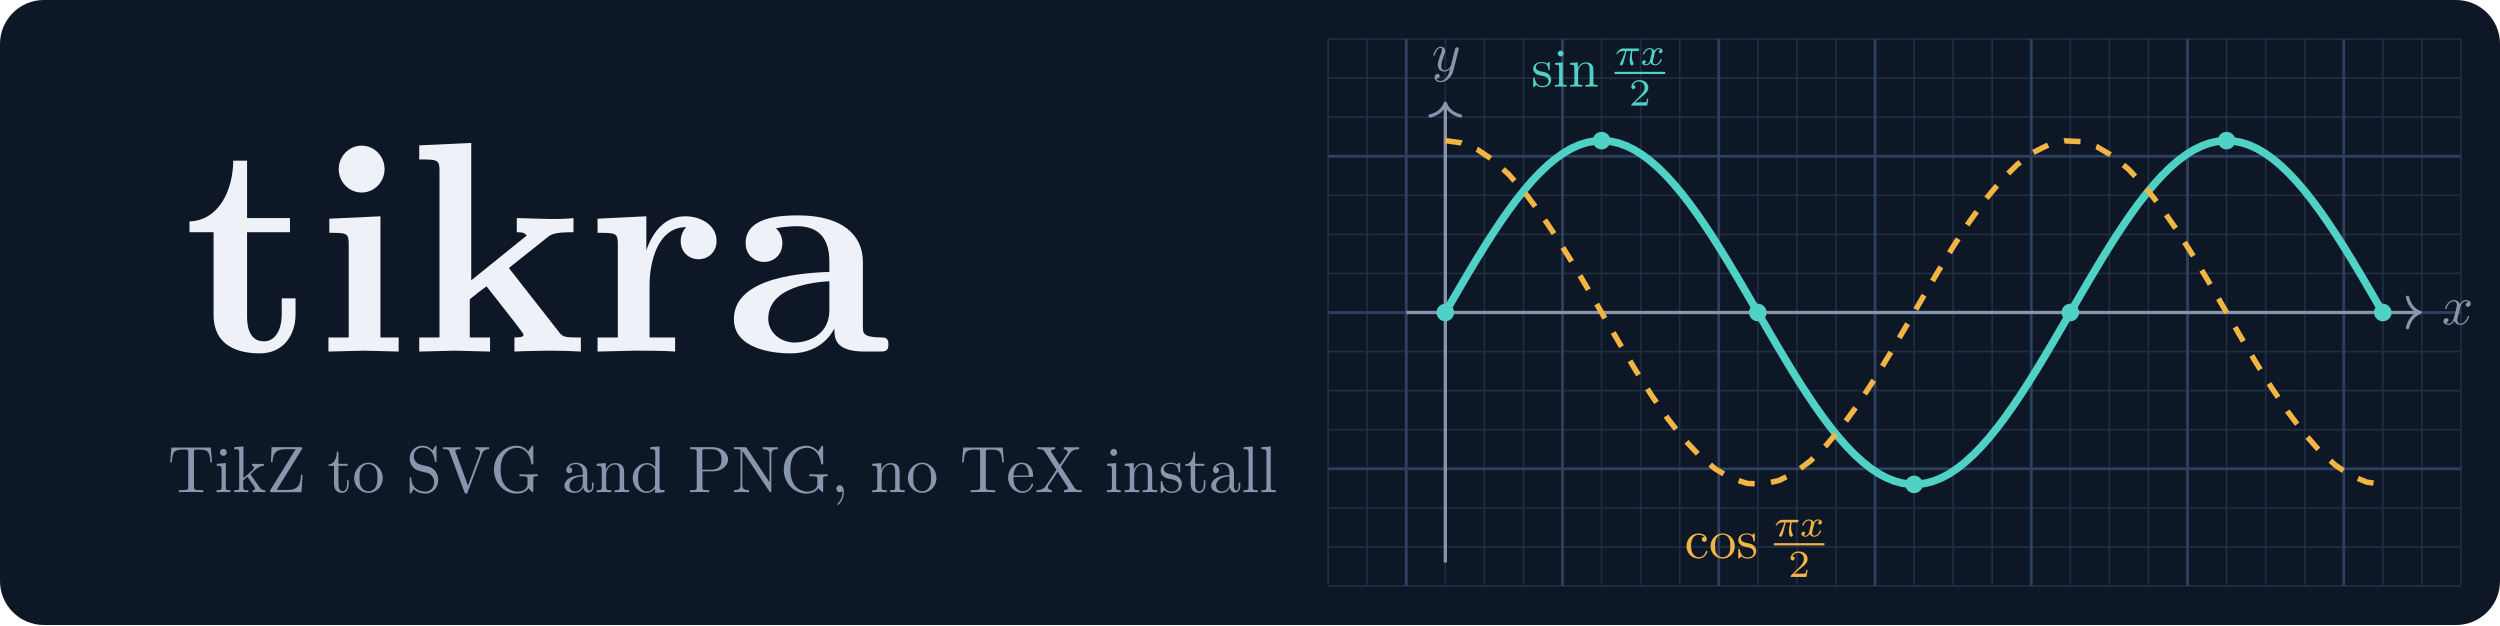
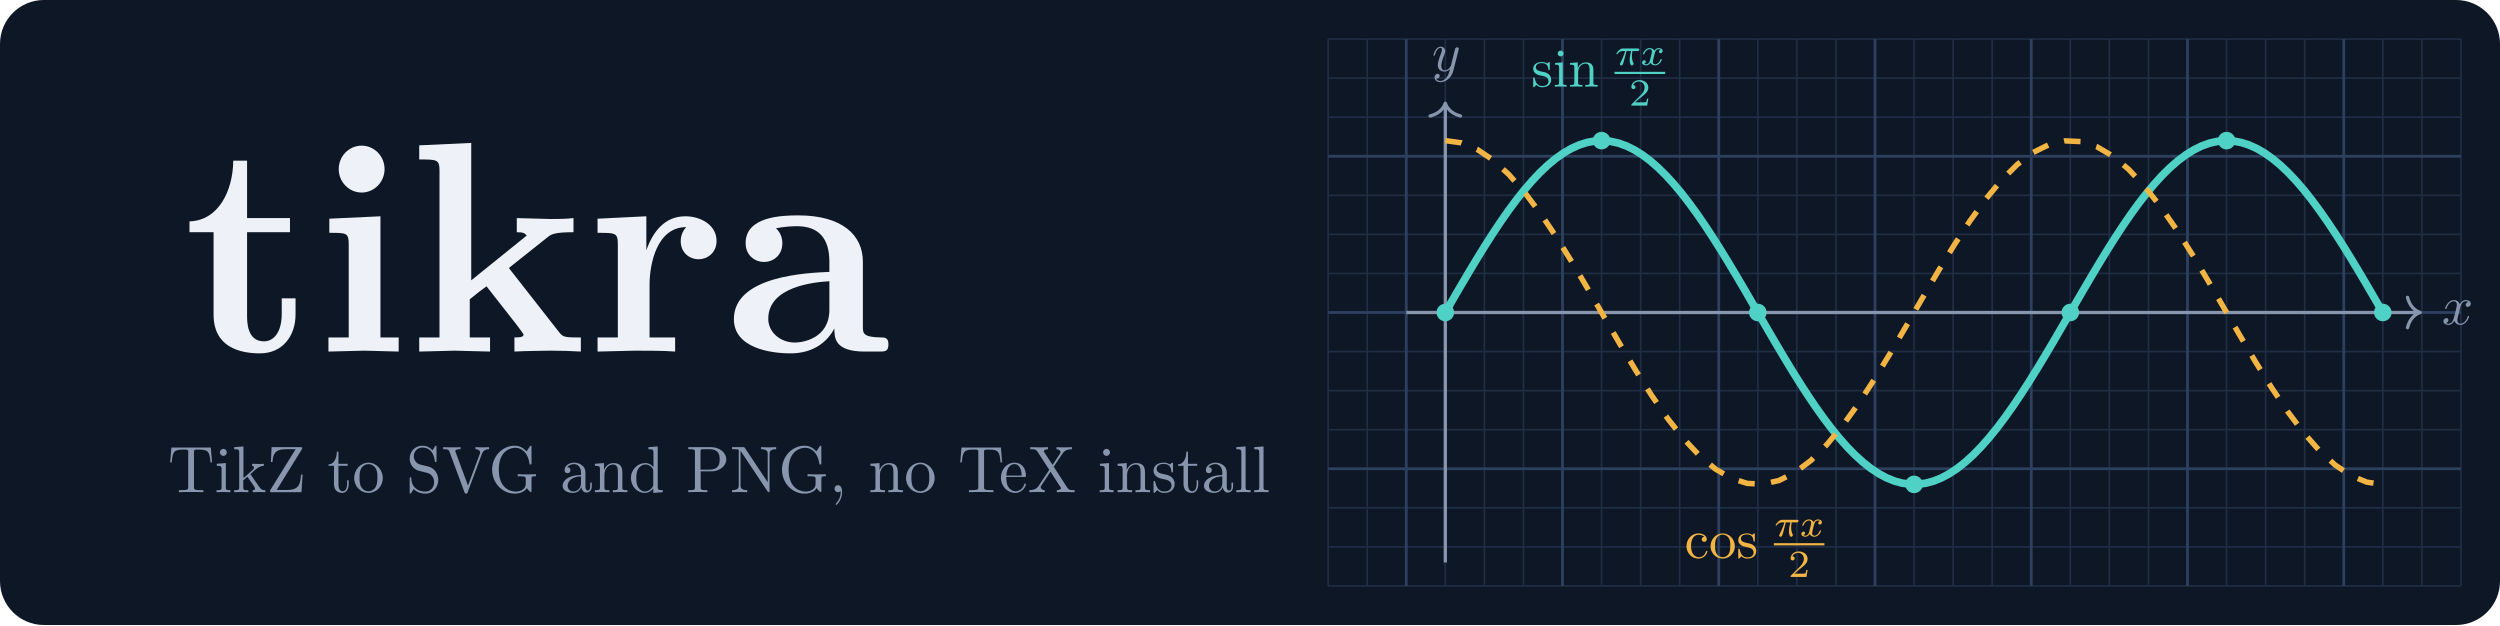
<svg xmlns="http://www.w3.org/2000/svg" viewBox="0 -113.386 453.543 113.386" width="453.543pt" height="113.386pt" role="img" aria-labelledby="tr-title-bfafc27b" aria-describedby="tr-desc-bfafc27b">
  <defs>
    <path id="tr-g1478" d="M382 124 L382 177 L335 177 L335 126 C335 58 303 34 275 34 C217 34 217 98 217 121 L217 397 L363 397 L363 444 L217 444 L217 635 L170 635 C169 535 120 436 21 433 L21 397 L103 397 L103 123 C103 16 190 -6 261 -6 C337 -6 382 51 382 124 Z" />
    <path id="tr-g1494" d="M286 0 L286 47 L224 47 L224 450 L50 442 L50 395 C109 395 116 395 116 356 L116 47 L47 47 L47 0 L169 3 Z M238 607 C238 650 203 685 160 685 C117 685 82 650 82 607 C82 564 117 529 160 529 C203 529 238 564 238 607 Z" />
    <path id="tr-g1456" d="M587 0 L587 47 L570 47 C527 47 524 51 511 67 L342 278 L472 379 C486 390 495 397 562 397 L562 444 C535 441 510 441 484 441 L369 444 L369 397 C392 397 395 394 403 386 L214 237 L214 694 L37 686 L37 639 C99 639 106 639 106 600 L106 47 L37 47 L37 0 L157 3 L278 0 L278 47 L209 47 L209 174 C238 197 246 203 266 217 L367 91 C376 79 392 59 392 56 C392 47 374 47 361 47 L361 0 C391 2 478 3 483 3 C519 3 553 2 587 0 Z" />
    <path id="tr-g1472" d="M442 368 C442 421 388 450 336 450 C266 450 226 400 203 337 L203 450 L37 442 L37 395 C99 395 106 395 106 356 L106 47 L37 47 L37 0 L163 3 C201 3 265 3 301 0 L301 47 L214 47 L214 222 C214 292 239 414 339 414 C339 414 320 397 320 368 C320 327 352 307 381 307 C410 307 442 328 442 368 Z" />
    <path id="tr-g1433" d="M553 24 C553 47 540 47 527 47 C466 48 466 61 466 84 L466 299 C466 388 395 453 246 453 C189 453 67 449 67 361 C67 317 102 298 129 298 C160 298 192 319 192 361 C192 391 173 408 170 410 C198 416 230 417 242 417 C317 417 352 375 352 299 L352 265 C281 262 27 253 27 108 C27 12 151 -6 220 -6 C300 -6 347 35 369 77 C369 46 369 0 473 0 L521 0 C541 0 553 0 553 24 Z M352 139 C352 43 260 30 235 30 C184 30 144 65 144 109 C144 217 302 231 352 234 Z" />
    <path id="tr-g53" d="M685 452 L666 677 L55 677 L36 452 L61 452 C75 613 90 646 241 646 C259 646 285 646 295 644 C316 640 316 629 316 606 L316 79 C316 45 316 31 211 31 L171 31 L171 0 C212 3 314 3 360 3 C406 3 509 3 550 0 L550 31 L510 31 C405 31 405 45 405 79 L405 606 C405 626 405 640 423 644 C434 646 461 646 480 646 C631 646 646 613 660 452 Z" />
    <path id="tr-g74" d="M247 0 L247 31 C181 31 177 36 177 75 L177 442 L37 431 L37 400 C102 400 111 394 111 345 L111 76 C111 31 100 31 33 31 L33 0 L143 3 C178 3 213 1 247 0 Z M192 604 C192 631 169 657 139 657 C105 657 85 629 85 604 C85 577 108 551 138 551 C172 551 192 579 192 604 Z" />
    <path id="tr-g76" d="M511 0 L511 31 C474 31 452 31 414 84 L287 263 C286 265 281 271 281 274 C281 278 352 338 362 346 C425 397 467 399 488 400 L488 431 C459 428 446 428 418 428 C382 428 320 430 306 431 L306 400 C325 399 335 388 335 375 C335 355 321 343 313 336 L172 214 L172 694 L28 683 L28 652 C98 652 106 645 106 596 L106 76 C106 31 95 31 28 31 L28 0 L137 3 L247 0 L247 31 C180 31 169 31 169 76 L169 179 L233 234 C310 128 352 72 352 54 C352 35 335 31 316 31 L316 0 L424 3 C453 3 482 2 511 0 Z" />
    <path id="tr-g59" d="M560 267 L535 267 C527 128 508 34 323 34 L159 34 L547 648 C554 659 554 660 554 667 C554 683 548 683 528 683 L80 683 L69 458 L94 458 C101 571 131 652 295 652 L452 652 L63 37 C56 26 56 25 56 17 C56 0 61 0 82 0 L543 0 Z" />
    <path id="tr-g85" d="M332 124 L332 181 L307 181 L307 126 C307 52 277 14 240 14 C173 14 173 105 173 122 L173 400 L316 400 L316 431 L173 431 L173 615 L148 615 C147 533 117 426 19 422 L19 400 L104 400 L104 124 C104 1 197 -11 233 -11 C304 -11 332 60 332 124 Z" />
    <path id="tr-g80" d="M471 214 C471 342 371 448 250 448 C125 448 28 339 28 214 C28 85 132 -11 249 -11 C370 -11 471 87 471 214 Z M388 222 C388 186 388 132 366 88 C344 43 300 14 250 14 C207 14 163 35 136 81 C111 125 111 186 111 222 C111 261 111 315 135 359 C162 405 209 426 249 426 C293 426 336 404 362 361 C388 318 388 260 388 222 Z" />
    <path id="tr-g52" d="M499 186 C499 286 433 368 349 388 L221 419 C159 434 120 488 120 546 C120 616 174 677 252 677 C419 677 441 513 447 468 C448 462 448 456 459 456 C472 456 472 461 472 480 L472 681 C472 698 472 705 461 705 C454 705 453 704 446 692 L411 635 C381 664 340 705 251 705 C140 705 56 617 56 511 C56 428 109 355 187 328 C198 324 249 312 319 295 C346 288 376 281 404 244 C425 218 435 185 435 152 C435 81 385 9 301 9 C272 9 196 14 143 63 C85 117 82 181 81 217 C80 227 72 227 69 227 C56 227 56 220 56 202 L56 2 C56 -15 56 -22 67 -22 C74 -22 75 -20 82 -9 C82 -9 85 -5 118 48 C149 14 213 -22 302 -22 C419 -22 499 76 499 186 Z" />
    <path id="tr-g55" d="M730 652 L730 683 C699 681 659 680 633 680 L519 683 L519 652 C571 651 592 625 592 602 C592 594 589 588 587 582 L404 100 L213 605 C207 619 207 623 207 623 C207 652 264 652 289 652 L289 683 C253 680 184 680 146 680 L19 683 L19 652 C84 652 103 652 117 614 L349 0 C356 -19 361 -22 374 -22 C391 -22 393 -17 398 -3 L621 585 C635 622 662 651 730 652 Z" />
    <path id="tr-g40" d="M735 242 L735 273 L613 270 C573 270 488 270 452 273 L452 242 L484 242 C574 242 577 231 577 194 L577 130 C577 18 450 9 422 9 C357 9 159 44 159 342 C159 641 356 674 416 674 C523 674 614 584 634 437 C636 423 636 420 650 420 C666 420 666 423 666 444 L666 681 C666 698 666 705 655 705 C651 705 647 705 639 693 L589 619 C557 651 503 705 404 705 C218 705 56 547 56 342 C56 137 216 -22 406 -22 C479 -22 559 4 593 63 C606 41 646 1 657 1 C666 1 666 9 666 24 L666 198 C666 237 670 242 735 242 Z" />
    <path id="tr-g66" d="M483 89 L483 145 L458 145 L458 89 C458 31 433 25 422 25 C389 25 385 70 385 75 L385 275 C385 317 385 356 349 393 C310 432 260 448 212 448 C130 448 61 401 61 335 C61 305 81 288 107 288 C135 288 153 308 153 334 C153 346 148 379 102 380 C129 415 178 426 210 426 C259 426 316 387 316 298 L316 261 C265 258 195 255 132 225 C57 191 32 139 32 95 C32 14 129 -11 192 -11 C258 -11 304 29 323 76 C327 36 354 -6 401 -6 C422 -6 483 8 483 89 Z M316 140 C316 45 244 11 199 11 C150 11 109 46 109 96 C109 151 151 234 316 240 Z" />
    <path id="tr-g79" d="M535 0 L535 31 C483 31 458 31 457 61 L457 252 C457 338 457 369 426 405 C412 422 379 442 321 442 C248 442 201 399 173 337 L173 442 L32 431 L32 400 C102 400 110 393 110 344 L110 76 C110 31 99 31 32 31 L32 0 L145 3 L257 0 L257 31 C190 31 179 31 179 76 L179 260 C179 364 250 420 314 420 C377 420 388 366 388 309 L388 76 C388 31 377 31 310 31 L310 0 L423 3 Z" />
    <path id="tr-g69" d="M527 0 L527 31 C457 31 449 38 449 87 L449 694 L305 683 L305 652 C375 652 383 645 383 596 L383 380 C354 416 311 442 257 442 C139 442 34 344 34 215 C34 88 132 -11 246 -11 C310 -11 355 23 380 55 L380 -11 Z M380 118 C380 100 380 98 369 81 C339 33 294 11 251 11 C206 11 170 37 146 75 C120 116 117 173 117 214 C117 251 119 311 148 356 C169 387 207 420 261 420 C296 420 338 405 369 360 C380 343 380 341 380 323 Z" />
    <path id="tr-g49" d="M624 497 C624 595 525 683 388 683 L35 683 L35 652 L59 652 C136 652 138 641 138 605 L138 78 C138 42 136 31 59 31 L35 31 L35 0 C70 3 144 3 182 3 C220 3 295 3 330 0 L330 31 L306 31 C229 31 227 42 227 78 L227 316 L396 316 C516 316 624 397 624 497 Z M521 497 C521 450 521 342 362 342 L224 342 L224 612 C224 645 226 652 273 652 L362 652 C521 652 521 546 521 497 Z" />
    <path id="tr-g47" d="M716 652 L716 683 L599 680 L482 683 L482 652 C585 652 585 605 585 578 L585 151 L232 670 C223 682 222 683 203 683 L33 683 L33 652 L62 652 C77 652 97 651 112 650 C135 647 136 646 136 627 L136 105 C136 78 136 31 33 31 L33 0 L150 3 L267 0 L267 31 C164 31 164 78 164 105 L164 625 C169 620 170 619 174 613 L582 13 C591 1 592 0 599 0 C613 0 613 7 613 26 L613 578 C613 605 613 652 716 652 Z" />
    <path id="tr-g13" d="M203 1 C203 67 178 106 139 106 C106 106 86 81 86 53 C86 26 106 0 139 0 C151 0 164 4 174 13 C177 15 179 16 179 16 C179 16 181 15 181 1 C181 -73 146 -133 113 -166 C102 -177 102 -179 102 -182 C102 -189 107 -193 112 -193 C123 -193 203 -116 203 1 Z" />
    <path id="tr-g70" d="M415 119 C415 129 407 131 402 131 C393 131 391 125 389 117 C354 14 264 14 254 14 C204 14 164 44 141 81 C111 129 111 195 111 231 L390 231 C412 231 415 231 415 252 C415 351 361 448 236 448 C120 448 28 345 28 220 C28 86 133 -11 248 -11 C370 -11 415 100 415 119 Z M349 252 L112 252 C118 401 202 426 236 426 C339 426 349 291 349 252 Z" />
    <path id="tr-g57" d="M726 0 L726 31 L707 31 C655 31 634 36 613 67 L402 386 L539 587 C561 619 595 651 684 652 L684 683 L573 680 C533 680 485 680 445 683 L445 652 C485 651 507 629 507 606 C507 596 505 594 498 583 L384 414 L255 607 C253 610 248 618 248 622 C248 634 270 651 313 652 L313 683 C278 680 205 680 167 680 L37 683 L37 652 L56 652 C111 652 130 645 149 617 L333 339 L169 97 C155 77 125 31 24 31 L24 0 L135 3 C172 3 227 3 263 0 L263 31 C217 32 200 59 200 77 C200 86 203 90 210 101 L352 311 L510 72 C512 68 515 64 515 61 C515 49 493 32 450 31 L450 0 C485 3 558 3 596 3 Z" />
    <path id="tr-g84" d="M360 128 C360 181 330 211 318 223 C285 255 246 263 204 271 C148 282 81 295 81 353 C81 388 107 429 193 429 C303 429 308 339 310 308 C311 299 322 299 322 299 C335 299 335 304 335 323 L335 424 C335 441 335 448 324 448 C319 448 317 448 304 436 C301 432 291 423 287 420 C249 448 208 448 193 448 C71 448 33 381 33 325 C33 290 49 262 76 240 C108 214 136 208 208 194 C230 190 312 174 312 102 C312 51 277 11 199 11 C115 11 79 68 60 153 C57 166 56 170 46 170 C33 170 33 163 33 145 L33 13 C33 -4 33 -11 44 -11 C49 -11 50 -10 69 9 C71 11 71 13 89 32 C133 -10 178 -11 199 -11 C314 -11 360 56 360 128 Z" />
    <path id="tr-g77" d="M255 0 L255 31 C188 31 177 31 177 76 L177 694 L33 683 L33 652 C103 652 111 645 111 596 L111 76 C111 31 100 31 33 31 L33 0 L144 3 Z" />
    <path id="tr-g1319" d="M527 376 C527 428 468 442 434 442 C376 442 341 389 329 366 C304 432 250 442 221 442 C117 442 60 313 60 288 C60 278 72 278 72 278 C80 278 83 280 85 289 C119 395 185 420 219 420 C238 420 273 411 273 353 C273 322 256 255 219 115 C203 53 168 11 124 11 C118 11 95 11 74 24 C99 29 121 50 121 78 C121 105 99 113 84 113 C54 113 29 87 29 55 C29 9 79 -11 123 -11 C189 -11 225 59 228 65 C240 28 276 -11 336 -11 C439 -11 496 118 496 143 C496 153 487 153 484 153 C475 153 473 149 471 142 C438 35 370 11 338 11 C299 11 283 43 283 77 C283 99 289 121 300 165 L334 302 C340 328 363 420 433 420 C438 420 462 420 483 407 C455 402 435 377 435 353 C435 337 446 318 473 318 C495 318 527 336 527 376 Z" />
    <path id="tr-g1320" d="M490 404 C490 422 476 431 461 431 C451 431 435 425 426 410 C424 405 416 374 412 356 L392 276 L347 96 C343 81 300 11 234 11 C183 11 172 55 172 92 C172 138 189 200 223 288 C239 329 243 340 243 360 C243 405 211 442 161 442 C66 442 29 297 29 288 C29 278 41 278 41 278 C51 278 52 280 57 296 C84 390 124 420 158 420 C166 420 183 420 183 388 C183 363 173 337 166 318 C126 212 108 155 108 108 C108 19 171 -11 230 -11 C269 -11 303 6 331 34 C318 -18 306 -67 266 -120 C240 -154 202 -183 156 -183 C142 -183 97 -180 80 -141 C96 -141 109 -141 123 -129 C133 -120 143 -107 143 -88 C143 -57 116 -53 106 -53 C83 -53 50 -69 50 -118 C50 -168 94 -205 156 -205 C259 -205 362 -114 390 -1 L486 381 C490 395 490 397 490 404 Z" />
    <path id="tr-g4558" d="M644 402 C644 431 618 431 601 431 L224 431 C183 431 155 422 110 380 C84 357 45 303 45 294 C45 282 58 282 62 282 C73 282 74 284 80 293 C131 363 193 363 215 363 L276 363 C245 253 191 135 161 75 C155 62 145 41 142 37 C141 33 139 29 139 22 C139 6 151 -10 174 -10 C214 -10 225 35 249 125 L311 363 L430 363 C415 303 393 212 393 133 C393 93 398 66 404 44 C420 -6 433 -10 449 -10 C472 -10 496 11 496 35 C496 43 494 47 488 57 C469 94 451 151 451 233 C451 252 451 292 465 363 L590 363 C608 363 616 363 627 371 C641 381 644 397 644 402 Z" />
    <path id="tr-g1427" d="M583 368 C583 424 519 441 479 441 C429 441 389 408 367 370 C349 411 303 441 247 441 C135 441 71 318 71 288 C71 275 85 275 88 275 C101 275 102 279 107 292 C132 370 195 413 244 413 C277 413 304 395 304 347 C304 327 292 277 283 243 L249 106 C239 72 206 18 155 18 C152 18 122 18 101 32 C142 45 145 81 145 87 C145 109 128 124 105 124 C77 124 48 100 48 63 C48 13 104 -10 153 -10 C199 -10 240 19 265 61 C289 8 344 -10 384 -10 C499 -10 560 115 560 143 C560 156 547 156 544 156 C530 156 529 151 525 139 C504 70 444 18 388 18 C348 18 327 45 327 83 C327 109 351 200 379 311 C399 388 444 413 477 413 C477 413 510 413 531 399 C499 390 487 362 487 344 C487 322 504 307 527 307 C550 307 583 326 583 368 Z" />
    <path id="tr-g1013" d="M505 182 L471 182 C468 160 458 101 445 91 C437 85 360 85 346 85 L162 85 C267 178 302 206 362 253 C436 312 505 374 505 469 C505 590 399 664 271 664 C147 664 63 577 63 485 C63 434 106 429 116 429 C140 429 169 446 169 482 C169 500 162 535 110 535 C141 606 209 628 256 628 C356 628 408 550 408 469 C408 382 346 313 314 277 L73 39 C63 30 63 28 63 0 L475 0 Z" />
    <path id="tr-g68" d="M415 119 C415 129 405 129 402 129 C393 129 391 125 389 119 C360 26 295 14 258 14 C205 14 117 57 117 218 C117 381 199 423 252 423 C261 423 324 422 359 386 C318 383 312 353 312 340 C312 314 330 294 358 294 C384 294 404 311 404 341 C404 409 328 448 251 448 C126 448 34 340 34 216 C34 88 133 -11 249 -11 C383 -11 415 109 415 119 Z" />
  </defs>
  <path d="M0 0 M0 -7.97 L0 -105.416 C0 -109.817 3.568 -113.386 7.97 -113.386 L445.573 -113.386 C449.975 -113.386 453.543 -109.817 453.543 -105.416 L453.543 -7.97 C453.543 -3.568 449.975 0 445.573 0 L7.97 0 C3.568 0 0 -3.568 0 -7.97 Z" fill="#0e1726" />
  <path d="M240.945 -7.087 M240.945 -7.087 L240.945 -106.299 M248.031 -7.087 L248.031 -106.299 M255.118 -7.087 L255.118 -106.299 M262.205 -7.087 L262.205 -106.299 M269.291 -7.087 L269.291 -106.299 M276.378 -7.087 L276.378 -106.299 M283.465 -7.087 L283.465 -106.299 M290.551 -7.087 L290.551 -106.299 M297.638 -7.087 L297.638 -106.299 M304.724 -7.087 L304.724 -106.299 M311.811 -7.087 L311.811 -106.299 M318.898 -7.087 L318.898 -106.299 M325.984 -7.087 L325.984 -106.299 M333.071 -7.087 L333.071 -106.299 M340.157 -7.087 L340.157 -106.299 M347.244 -7.087 L347.244 -106.299 M354.331 -7.087 L354.331 -106.299 M361.417 -7.087 L361.417 -106.299 M368.504 -7.087 L368.504 -106.299 M375.591 -7.087 L375.591 -106.299 M382.677 -7.087 L382.677 -106.299 M389.764 -7.087 L389.764 -106.299 M396.85 -7.087 L396.85 -106.299 M403.937 -7.087 L403.937 -106.299 M411.024 -7.087 L411.024 -106.299 M418.11 -7.087 L418.11 -106.299 M425.197 -7.087 L425.197 -106.299 M432.283 -7.087 L432.283 -106.299 M439.37 -7.087 L439.37 -106.299 M446.457 -7.087 L446.457 -106.299 M240.945 -7.087 L446.457 -7.087 M240.945 -14.173 L446.457 -14.173 M240.945 -21.26 L446.457 -21.26 M240.945 -28.346 L446.457 -28.346 M240.945 -35.433 L446.457 -35.433 M240.945 -42.52 L446.457 -42.52 M240.945 -49.606 L446.457 -49.606 M240.945 -56.693 L446.457 -56.693 M240.945 -63.78 L446.457 -63.78 M240.945 -70.866 L446.457 -70.866 M240.945 -77.953 L446.457 -77.953 M240.945 -85.039 L446.457 -85.039 M240.945 -92.126 L446.457 -92.126 M240.945 -99.213 L446.457 -99.213 M240.945 -106.299 L446.457 -106.299" fill="none" stroke="#1f2d45" stroke-width="0.299" stroke-miterlimit="10" />
  <path d="M240.945 -7.087 M255.118 -7.087 L255.118 -106.299 M283.465 -7.087 L283.465 -106.299 M311.811 -7.087 L311.811 -106.299 M340.157 -7.087 L340.157 -106.299 M368.504 -7.087 L368.504 -106.299 M396.85 -7.087 L396.85 -106.299 M425.197 -7.087 L425.197 -106.299 M240.945 -28.346 L446.457 -28.346 M240.945 -56.693 L446.457 -56.693 M240.945 -85.039 L446.457 -85.039" fill="none" stroke="#2e4060" stroke-width="0.498" stroke-miterlimit="10" />
  <g transform="matrix(2.2 0 0 2.2 33.256 -49.606)" fill="#eef2f8" color="#eef2f8">
    <use href="#tr-g1478" transform="translate(0 0) scale(0.02423 -0.02479)" />
    <use href="#tr-g1494" transform="translate(10.829 0) scale(0.02423 -0.02479)" />
    <use href="#tr-g1456" transform="translate(18.558 0) scale(0.02423 -0.02479)" />
    <use href="#tr-g1472" transform="translate(33.263 0) scale(0.02423 -0.02479)" />
    <use href="#tr-g1433" transform="translate(44.747 0) scale(0.02423 -0.02479)" />
  </g>
  <g transform="translate(30.449 -24.094)" fill="#8796ad" color="#8796ad">
    <use href="#tr-g53" transform="translate(0 0) scale(0.01171 -0.01196)" />
    <use href="#tr-g74" transform="translate(8.451 0) scale(0.01171 -0.01196)" />
    <use href="#tr-g76" transform="translate(11.705 0) scale(0.01171 -0.01196)" />
    <use href="#tr-g59" transform="translate(17.886 0) scale(0.01171 -0.01196)" />
    <use href="#tr-g85" transform="translate(28.924 0) scale(0.01171 -0.01196)" />
    <use href="#tr-g80" transform="translate(33.477 0) scale(0.01171 -0.01196)" />
    <use href="#tr-g52" transform="translate(43.216 0) scale(0.01171 -0.01196)" />
    <use href="#tr-g55" transform="translate(49.724 0) scale(0.01171 -0.01196)" />
-     <use href="#tr-g40" transform="translate(58.503 0) scale(0.01171 -0.01196)" />
-     <use href="#tr-g66" transform="translate(71.578 0) scale(0.01171 -0.01196)" />
-     <use href="#tr-g79" transform="translate(77.431 0) scale(0.01171 -0.01196)" />
-     <use href="#tr-g69" transform="translate(83.939 0) scale(0.01171 -0.01196)" />
-     <use href="#tr-g49" transform="translate(94.333 0) scale(0.01171 -0.01196)" />
-     <use href="#tr-g47" transform="translate(102.304 0) scale(0.01171 -0.01196)" />
-     <use href="#tr-g40" transform="translate(111.083 0) scale(0.01171 -0.01196)" />
-     <use href="#tr-g13" transform="translate(120.272 0) scale(0.01171 -0.01196)" />
-     <use href="#tr-g79" transform="translate(127.412 0) scale(0.01171 -0.01196)" />
-     <use href="#tr-g80" transform="translate(133.92 0) scale(0.01171 -0.01196)" />
-     <use href="#tr-g53" transform="translate(143.659 0) scale(0.01171 -0.01196)" />
-     <use href="#tr-g70" transform="translate(152.11 0) scale(0.01171 -0.01196)" />
-     <use href="#tr-g57" transform="translate(157.308 0) scale(0.01171 -0.01196)" />
-     <use href="#tr-g74" transform="translate(169.973 0) scale(0.01171 -0.01196)" />
-     <use href="#tr-g79" transform="translate(173.227 0) scale(0.01171 -0.01196)" />
-     <use href="#tr-g84" transform="translate(179.735 0) scale(0.01171 -0.01196)" />
-     <use href="#tr-g85" transform="translate(184.347 0) scale(0.01171 -0.01196)" />
-     <use href="#tr-g66" transform="translate(188.9 0) scale(0.01171 -0.01196)" />
-     <use href="#tr-g77" transform="translate(194.753 0) scale(0.01171 -0.01196)" />
-     <use href="#tr-g77" transform="translate(198.007 0) scale(0.01171 -0.01196)" />
+     <use href="#tr-g40" transform="translate(58.178 0) scale(0.01171 -0.01196)" />
+     <use href="#tr-g66" transform="translate(71.253 0) scale(0.01171 -0.01196)" />
+     <use href="#tr-g79" transform="translate(77.105 0) scale(0.01171 -0.01196)" />
+     <use href="#tr-g69" transform="translate(83.614 0) scale(0.01171 -0.01196)" />
+     <use href="#tr-g49" transform="translate(94.008 0) scale(0.01171 -0.01196)" />
+     <use href="#tr-g47" transform="translate(101.979 0) scale(0.01171 -0.01196)" />
+     <use href="#tr-g40" transform="translate(110.758 0) scale(0.01171 -0.01196)" />
+     <use href="#tr-g13" transform="translate(119.947 0) scale(0.01171 -0.01196)" />
+     <use href="#tr-g79" transform="translate(127.087 0) scale(0.01171 -0.01196)" />
+     <use href="#tr-g80" transform="translate(133.595 0) scale(0.01171 -0.01196)" />
+     <use href="#tr-g53" transform="translate(143.334 0) scale(0.01171 -0.01196)" />
+     <use href="#tr-g70" transform="translate(150.81 0) scale(0.01171 -0.01196)" />
+     <use href="#tr-g57" transform="translate(156.007 0) scale(0.01171 -0.01196)" />
+     <use href="#tr-g74" transform="translate(168.672 0) scale(0.01171 -0.01196)" />
+     <use href="#tr-g79" transform="translate(171.926 0) scale(0.01171 -0.01196)" />
+     <use href="#tr-g84" transform="translate(178.434 0) scale(0.01171 -0.01196)" />
+     <use href="#tr-g85" transform="translate(183.046 0) scale(0.01171 -0.01196)" />
+     <use href="#tr-g66" transform="translate(187.6 0) scale(0.01171 -0.01196)" />
+     <use href="#tr-g77" transform="translate(193.452 0) scale(0.01171 -0.01196)" />
+     <use href="#tr-g77" transform="translate(196.706 0) scale(0.01171 -0.01196)" />
  </g>
  <path d="M255.118 -56.693 L438.772 -56.693" fill="none" stroke="#8796ad" stroke-width="0.598" stroke-miterlimit="10" />
  <path d="M436.76 -59.444 C437.182 -57.793 438.123 -57.014 439.071 -56.693 C438.123 -56.372 437.182 -55.593 436.76 -53.942" fill="none" stroke="#8796ad" stroke-width="0.598" stroke-linecap="round" stroke-linejoin="round" />
  <g transform="translate(442.99 -54.548)" fill="#8796ad" color="#8796ad">
    <use href="#tr-g1319" transform="translate(0 0) scale(0.00996 -0.00996)" />
  </g>
  <path d="M262.205 -11.339 L262.205 -94.363" fill="none" stroke="#8796ad" stroke-width="0.598" stroke-miterlimit="10" />
  <path d="M259.454 -92.35 C261.104 -92.773 261.884 -93.714 262.205 -94.662 C262.526 -93.714 263.305 -92.773 264.956 -92.35" fill="none" stroke="#8796ad" stroke-width="0.598" stroke-linecap="round" stroke-linejoin="round" />
  <g transform="translate(259.764 -100.517)" fill="#8796ad" color="#8796ad">
    <use href="#tr-g1320" transform="translate(0 0) scale(0.00996 -0.00996)" />
  </g>
  <path d="M262.205 -56.693 L263.634 -59.159 L265.063 -61.611 L266.492 -64.031 L267.922 -66.406 L269.351 -68.72 L270.78 -70.958 L272.209 -73.107 L273.639 -75.152 L275.068 -77.083 L276.497 -78.885 L277.926 -80.549 L279.355 -82.062 L280.785 -83.417 L282.214 -84.603 L283.643 -85.616 L285.072 -86.446 L286.502 -87.091 L287.931 -87.544 L289.36 -87.805 L290.789 -87.87 L292.219 -87.739 L293.648 -87.415 L295.077 -86.897 L296.506 -86.191 L297.935 -85.298 L299.365 -84.228 L300.794 -82.983 L302.223 -81.576 L303.652 -80.01 L305.082 -78.299 L306.511 -76.453 L307.94 -74.483 L309.37 -72.401 L310.799 -70.221 L312.228 -67.956 L313.657 -65.62 L315.086 -63.229 L316.516 -60.796 L317.945 -58.338 L319.374 -55.87 L320.803 -53.407 L322.233 -50.964 L323.662 -48.557 L325.091 -46.201 L326.52 -43.91 L327.95 -41.701 L329.379 -39.585 L330.808 -37.576 L332.237 -35.687 L333.666 -33.93 L335.096 -32.316 L336.525 -30.853 L337.954 -29.555 L339.383 -28.424 L340.813 -27.473 L342.242 -26.703 L343.671 -26.123 L345.1 -25.733 L346.529 -25.538 L347.959 -25.538 L349.388 -25.733 L350.817 -26.123 L352.246 -26.703 L353.676 -27.473 L355.105 -28.424 L356.534 -29.555 L357.963 -30.853 L359.393 -32.316 L360.822 -33.93 L362.251 -35.687 L363.68 -37.576 L365.109 -39.585 L366.539 -41.701 L367.968 -43.91 L369.397 -46.201 L370.826 -48.557 L372.256 -50.964 L373.685 -53.407 L375.114 -55.87 L376.543 -58.338 L377.973 -60.796 L379.402 -63.229 L380.831 -65.62 L382.26 -67.956 L383.689 -70.221 L385.119 -72.401 L386.548 -74.483 L387.977 -76.453 L389.406 -78.299 L390.836 -80.01 L392.265 -81.576 L393.694 -82.983 L395.124 -84.228 L396.553 -85.298 L397.982 -86.191 L399.411 -86.897 L400.84 -87.415 L402.27 -87.739 L403.699 -87.87 L405.128 -87.805 L406.557 -87.544 L407.987 -87.091 L409.416 -86.446 L410.845 -85.616 L412.274 -84.603 L413.703 -83.417 L415.133 -82.062 L416.562 -80.549 L417.991 -78.885 L419.42 -77.083 L420.85 -75.152 L422.279 -73.107 L423.708 -70.958 L425.137 -68.72 L426.567 -66.406 L427.996 -64.031 L429.425 -61.611 L430.854 -59.159 L432.283 -56.693" fill="none" stroke="#4fd1c5" stroke-width="1.395" stroke-miterlimit="10" />
  <path d="M262.205 -87.874 L265.087 -87.476 L267.97 -86.295 L270.853 -84.36 L273.735 -81.721 L276.618 -78.445 L279.501 -74.615 L282.383 -70.328 L285.266 -65.694 L288.149 -60.831 L291.032 -55.864 L293.914 -50.916 L296.797 -46.116 L299.68 -41.584 L302.562 -37.439 L305.445 -33.783 L308.328 -30.711 L311.21 -28.3 L314.093 -26.612 L316.976 -25.689 L319.859 -25.557 L322.741 -26.218 L325.624 -27.654 L328.507 -29.831 L331.389 -32.69 L334.272 -36.16 L337.155 -40.154 L340.037 -44.569 L342.92 -49.294 L345.803 -54.205 L348.686 -59.181 L351.568 -64.092 L354.451 -68.816 L357.333 -73.232 L360.216 -77.225 L363.099 -80.695 L365.982 -83.555 L368.864 -85.732 L371.747 -87.168 L374.63 -87.829 L377.512 -87.697 L380.395 -86.774 L383.278 -85.086 L386.16 -82.675 L389.043 -79.602 L391.926 -75.947 L394.809 -71.801 L397.691 -67.27 L400.574 -62.469 L403.457 -57.522 L406.339 -52.555 L409.222 -47.692 L412.105 -43.058 L414.987 -38.771 L417.87 -34.941 L420.753 -31.665 L423.636 -29.026 L426.518 -27.091 L429.401 -25.91 L432.283 -25.512" fill="none" stroke="#f2b544" stroke-width="0.996" stroke-dasharray="2.989 2.989" stroke-miterlimit="10" />
  <path d="M262.205 -56.693 M263.799 -56.693 C263.799 -57.573 263.085 -58.287 262.205 -58.287 C261.324 -58.287 260.611 -57.573 260.611 -56.693 C260.611 -55.813 261.324 -55.099 262.205 -55.099 C263.085 -55.099 263.799 -55.813 263.799 -56.693 Z" fill="#4fd1c5" />
  <path d="M290.551 -87.874 M292.145 -87.874 C292.145 -88.754 291.432 -89.468 290.551 -89.468 C289.671 -89.468 288.957 -88.754 288.957 -87.874 C288.957 -86.994 289.671 -86.28 290.551 -86.28 C291.432 -86.28 292.145 -86.994 292.145 -87.874 Z" fill="#4fd1c5" />
  <path d="M318.898 -56.693 M320.492 -56.693 C320.492 -57.573 319.778 -58.287 318.898 -58.287 C318.017 -58.287 317.304 -57.573 317.304 -56.693 C317.304 -55.813 318.017 -55.099 318.898 -55.099 C319.778 -55.099 320.492 -55.813 320.492 -56.693 Z" fill="#4fd1c5" />
  <path d="M347.244 -25.512 M348.838 -25.512 C348.838 -26.392 348.124 -27.106 347.244 -27.106 C346.364 -27.106 345.65 -26.392 345.65 -25.512 C345.65 -24.631 346.364 -23.918 347.244 -23.918 C348.124 -23.918 348.838 -24.631 348.838 -25.512 Z" fill="#4fd1c5" />
  <path d="M375.591 -56.693 M377.185 -56.693 C377.185 -57.573 376.471 -58.287 375.591 -58.287 C374.71 -58.287 373.997 -57.573 373.997 -56.693 C373.997 -55.813 374.71 -55.099 375.591 -55.099 C376.471 -55.099 377.185 -55.813 377.185 -56.693 Z" fill="#4fd1c5" />
  <path d="M403.937 -87.874 M405.531 -87.874 C405.531 -88.754 404.817 -89.468 403.937 -89.468 C403.057 -89.468 402.343 -88.754 402.343 -87.874 C402.343 -86.994 403.057 -86.28 403.937 -86.28 C404.817 -86.28 405.531 -86.994 405.531 -87.874 Z" fill="#4fd1c5" />
  <path d="M432.283 -56.693 M433.877 -56.693 C433.877 -57.573 433.164 -58.287 432.283 -58.287 C431.403 -58.287 430.689 -57.573 430.689 -56.693 C430.689 -55.813 431.403 -55.099 432.283 -55.099 C433.164 -55.099 433.877 -55.813 433.877 -56.693 Z" fill="#4fd1c5" />
  <g transform="translate(277.82 -97.666)" fill="#4fd1c5" color="#4fd1c5">
    <use href="#tr-g84" transform="translate(0 0) scale(0.00996 -0.00996)" />
    <use href="#tr-g74" transform="translate(3.925 0) scale(0.00996 -0.00996)" />
    <use href="#tr-g79" transform="translate(6.695 0) scale(0.00996 -0.00996)" />
    <use href="#tr-g4558" transform="translate(15.09 -3.925) scale(0.00697 -0.00697)" />
    <use href="#tr-g1427" transform="translate(19.749 -3.925) scale(0.00697 -0.00697)" />
    <use href="#tr-g1013" transform="translate(17.695 3.437) scale(0.00697 -0.00697)" />
    <rect x="15.09" y="-2.69" width="9.178" height="0.399" />
  </g>
  <g transform="translate(305.618 -12.156)" fill="#f2b544" color="#f2b544">
    <use href="#tr-g68" transform="translate(0 0) scale(0.00996 -0.00996)" />
    <use href="#tr-g80" transform="translate(4.423 0) scale(0.00996 -0.00996)" />
    <use href="#tr-g84" transform="translate(9.405 0) scale(0.00996 -0.00996)" />
    <use href="#tr-g4558" transform="translate(16.186 -3.925) scale(0.00697 -0.00697)" />
    <use href="#tr-g1427" transform="translate(20.844 -3.925) scale(0.00697 -0.00697)" />
    <use href="#tr-g1013" transform="translate(18.791 3.437) scale(0.00697 -0.00697)" />
    <rect x="16.186" y="-2.69" width="9.178" height="0.399" />
  </g>
</svg>
